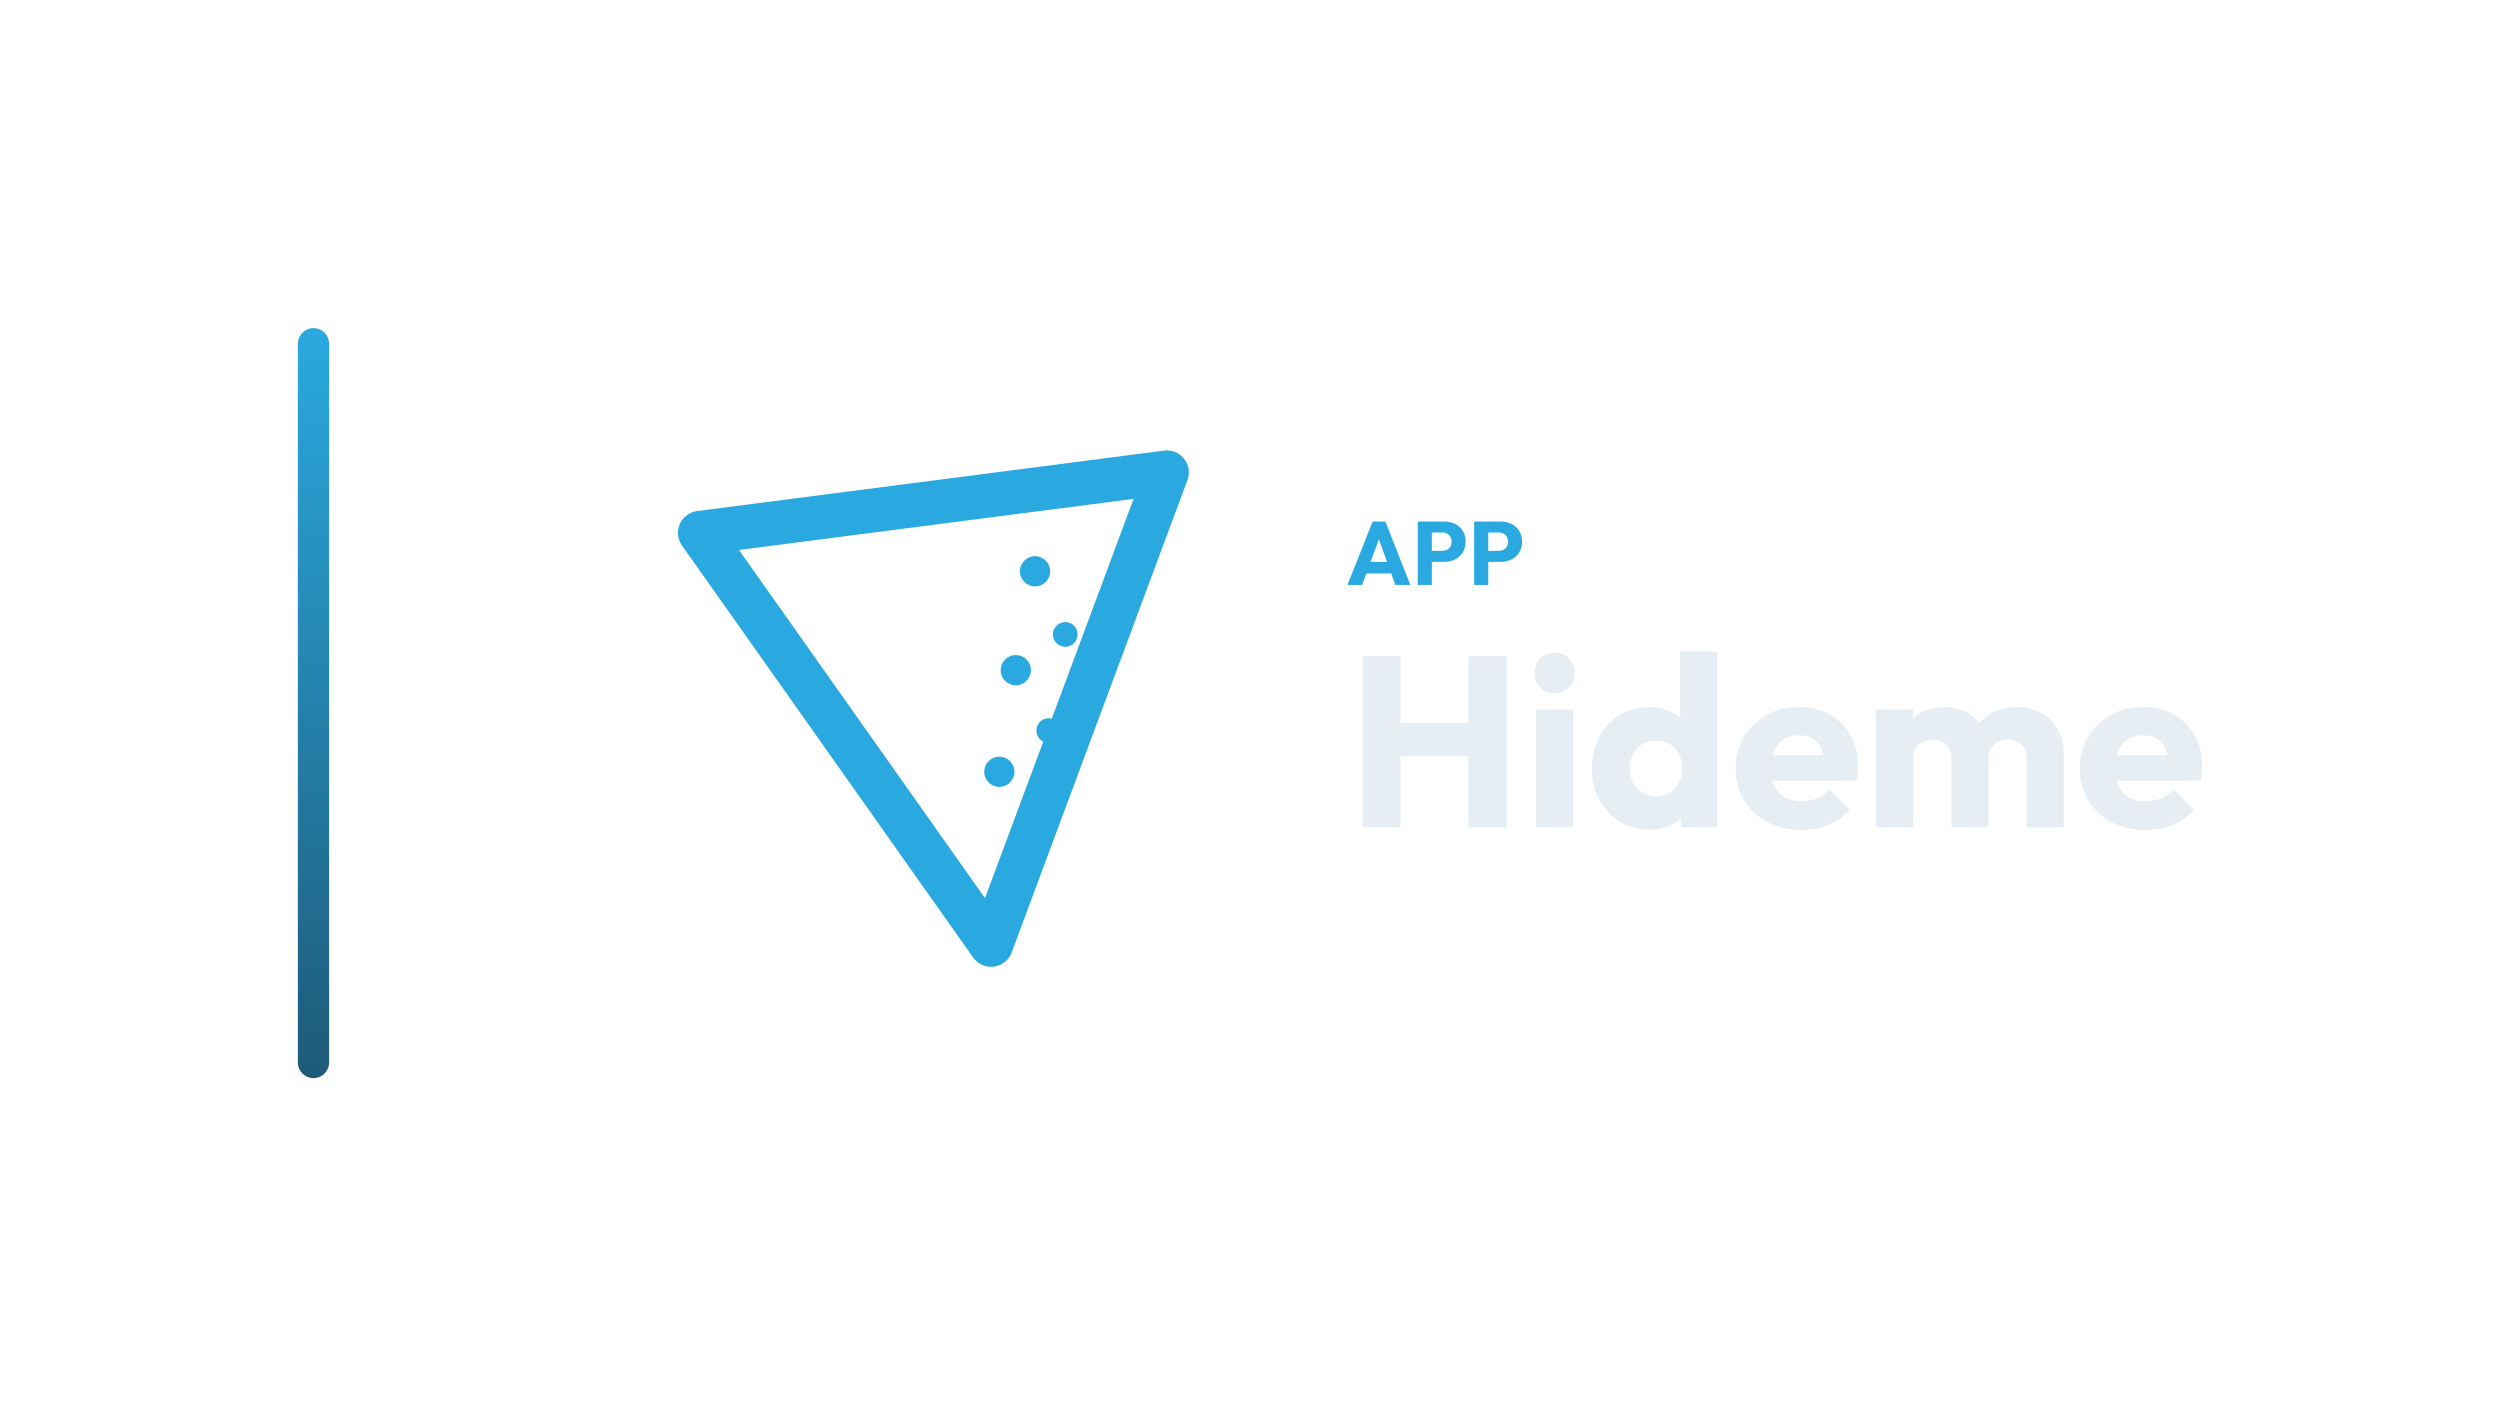
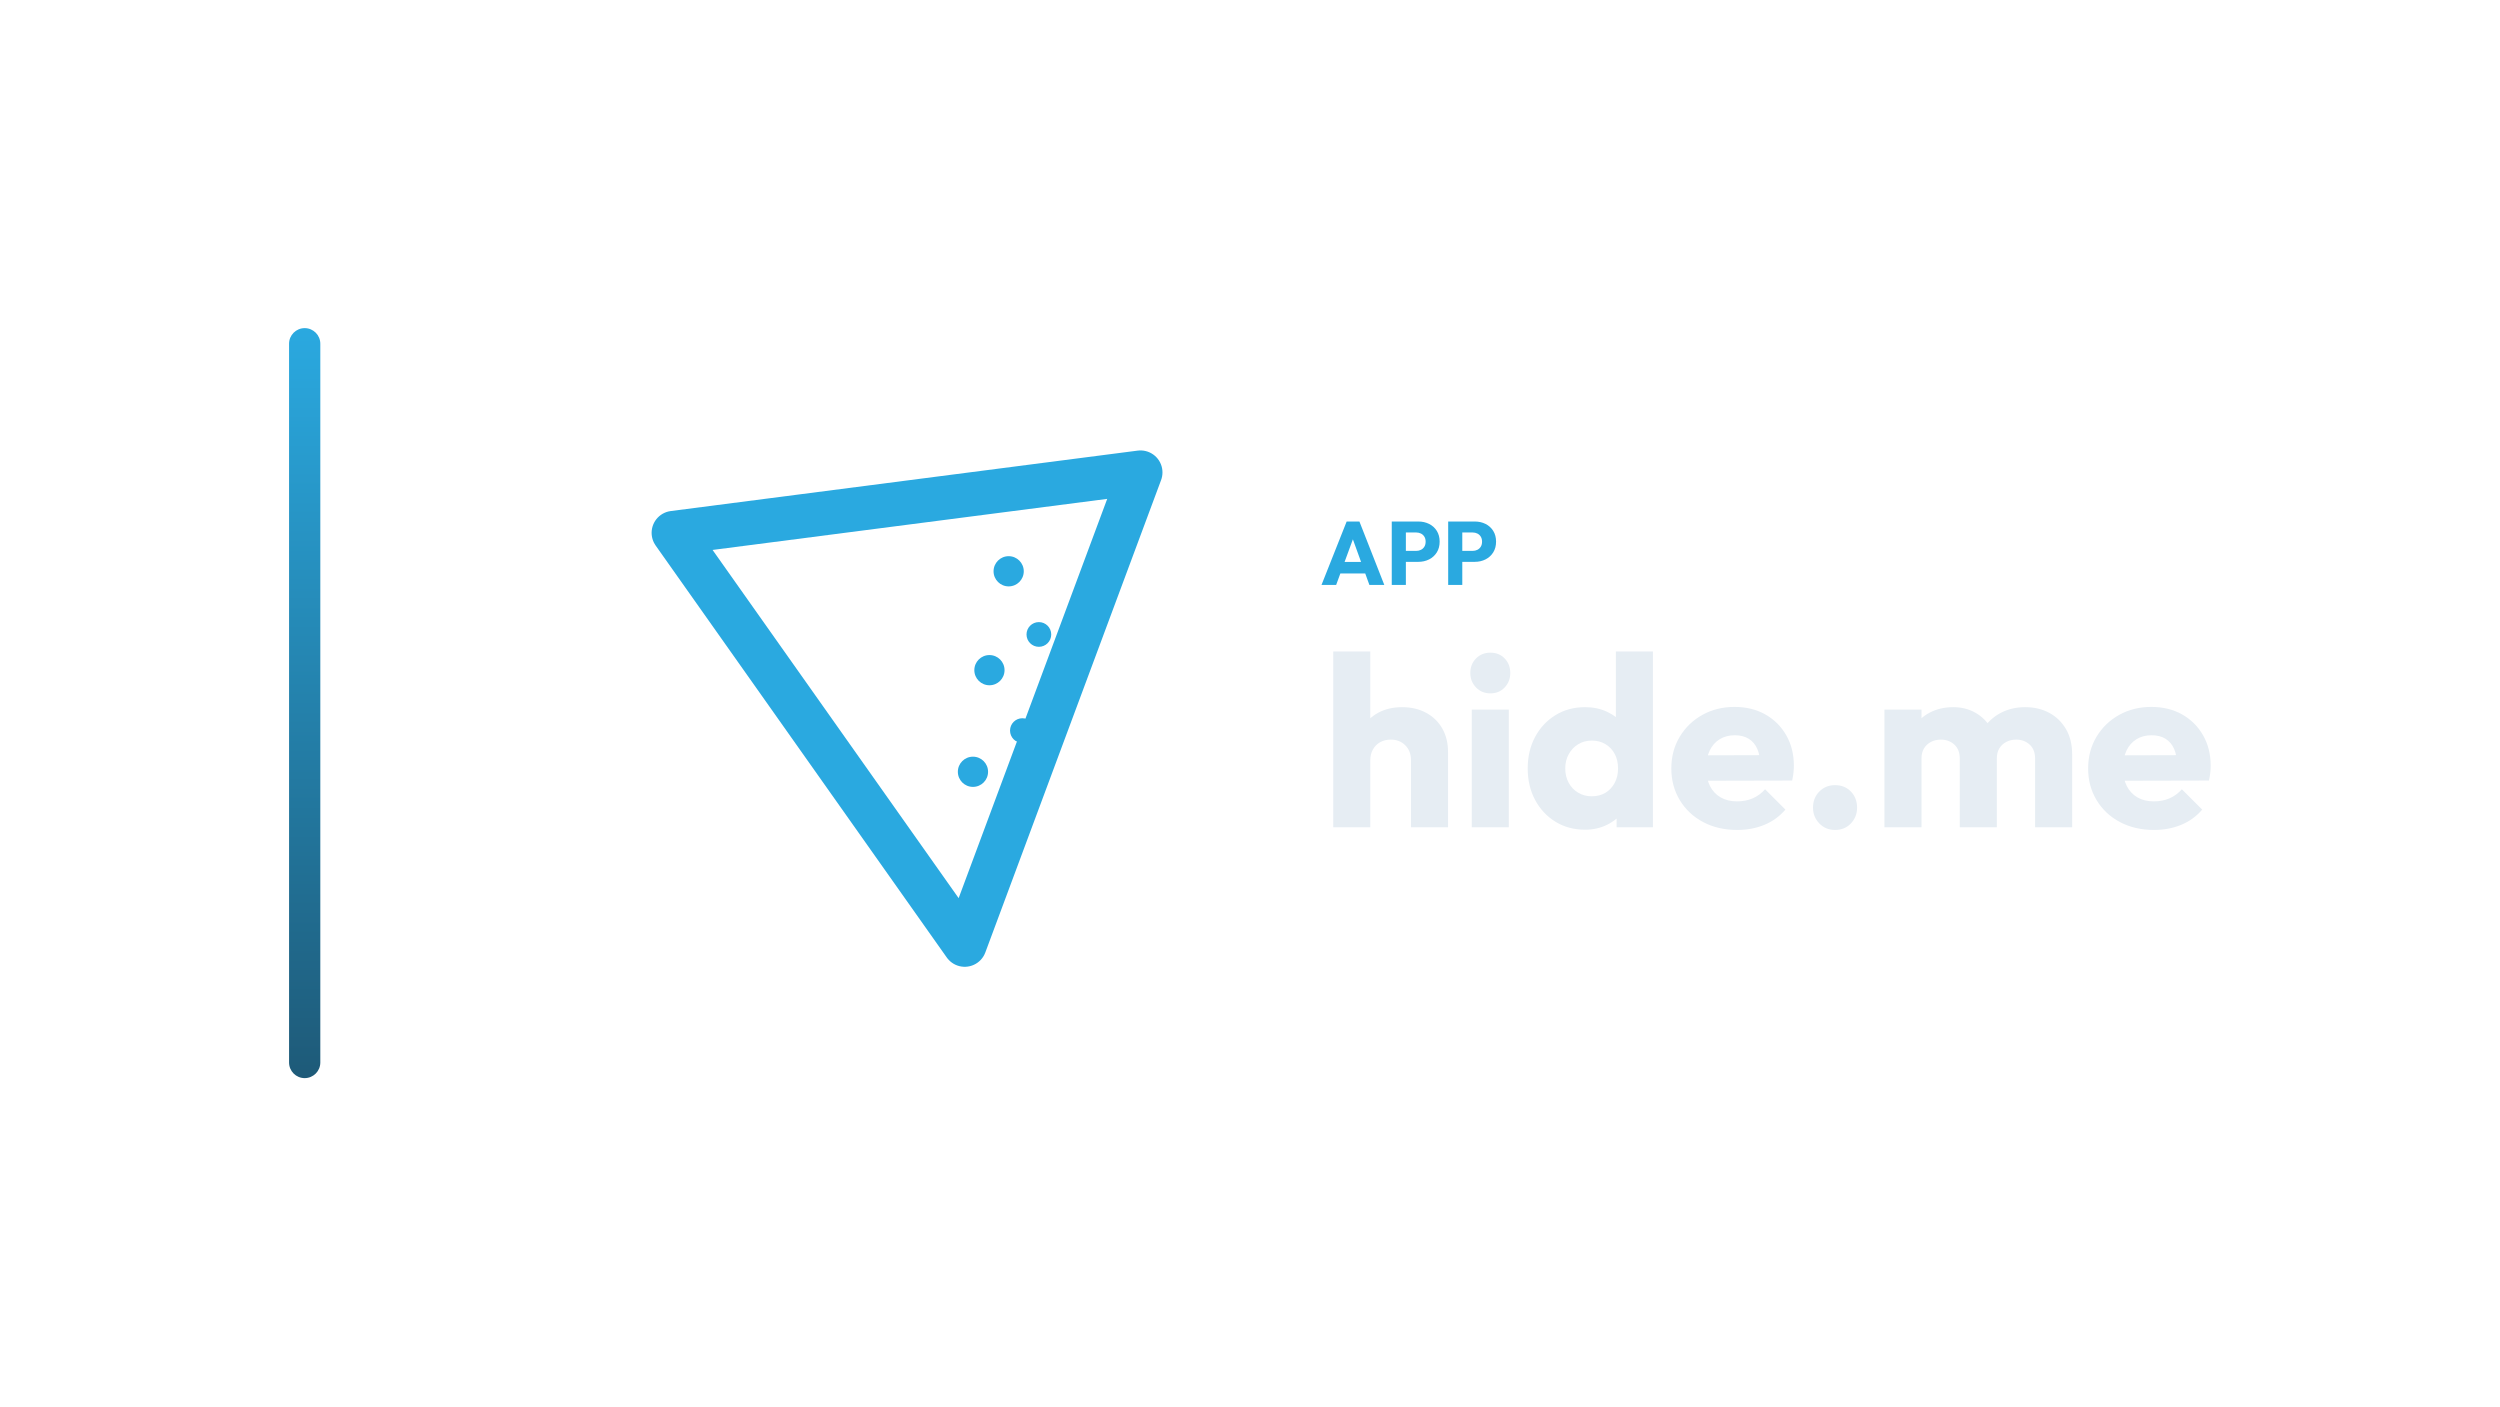
<svg xmlns="http://www.w3.org/2000/svg" width="1280" height="720" viewBox="0 0 1280 720">
-   <g transform="translate(82.5,0.0)">
+   <g transform="translate(78.0,0.0)">
    <defs>
      <linearGradient id="cbRail" x1="0" y1="0" x2="0" y2="1">
        <stop offset="0%" stop-color="#2AA9E0" />
        <stop offset="100%" stop-color="#1E5A78" />
      </linearGradient>
    </defs>
    <rect x="70" y="168" width="16" height="384" rx="8.0" fill="url(#cbRail)" />
-     <g transform="translate(214,180) scale(0.70312)">
+     <g transform="translate(205,180) scale(0.70312)">
      <path d="M 88 132 L 428 88 L 300 432 Z" fill="none" stroke="#2AA9E0" stroke-width="32.0" stroke-linecap="round" stroke-linejoin="round" />
      <circle cx="332" cy="160" r="11" fill="#2AA9E0" stroke="none" />
      <circle cx="354" cy="206" r="9" fill="#2AA9E0" stroke="none" />
      <circle cx="318" cy="232" r="11" fill="#2AA9E0" stroke="none" />
      <circle cx="342" cy="276" r="9" fill="#2AA9E0" stroke="none" />
      <circle cx="306" cy="306" r="11" fill="#2AA9E0" stroke="none" />
    </g>
-     <path d="M607.413 299.49 620.293 267.014H626.825L639.567 299.49H631.931L622.179 272.534H624.801L614.911 299.49ZM614.727 293.602V287.714H632.437V293.602Z" fill="#2AA9E0" stroke="none" />
-     <path d="M648.905 287.668V282.056H655.897Q657.231 282.056 658.335 281.504Q659.439 280.952 660.083 279.894Q660.727 278.836 660.727 277.318Q660.727 275.846 660.083 274.788Q659.439 273.73 658.335 273.178Q657.231 272.626 655.897 272.626H648.905V267.014H656.955Q660.037 267.014 662.521 268.256Q665.005 269.498 666.454 271.821Q667.903 274.144 667.903 277.318Q667.903 280.492 666.454 282.815Q665.005 285.138 662.521 286.403Q660.037 287.668 656.955 287.668ZM643.385 299.49V267.014H650.607V299.49Z" fill="#2AA9E0" stroke="none" />
-     <path d="M677.793 287.668V282.056H684.785Q686.119 282.056 687.223 281.504Q688.327 280.952 688.971 279.894Q689.615 278.836 689.615 277.318Q689.615 275.846 688.971 274.788Q688.327 273.73 687.223 273.178Q686.119 272.626 684.785 272.626H677.793V267.014H685.843Q688.925 267.014 691.409 268.256Q693.893 269.498 695.342 271.821Q696.791 274.144 696.791 277.318Q696.791 280.492 695.342 282.815Q693.893 285.138 691.409 286.403Q688.925 287.668 685.843 287.668ZM672.273 299.49V267.014H679.495V299.49Z" fill="#2AA9E0" stroke="none" />
-     <path d="M615.155 423.57V336.026H634.623V423.57ZM669.343 423.57V336.026H688.935V423.57ZM626.811 386.99V370.126H675.791V386.99Z" fill="#E6EDF3" stroke="none" />
-     <path d="M703.939 423.57V363.306H722.911V423.57ZM713.487 354.998Q709.023 354.998 706.109 351.96Q703.195 348.922 703.195 344.582Q703.195 340.118 706.109 337.142Q709.023 334.166 713.487 334.166Q717.951 334.166 720.803 337.142Q723.655 340.118 723.655 344.582Q723.655 348.922 720.803 351.96Q717.951 354.998 713.487 354.998Z" fill="#E6EDF3" stroke="none" />
-     <path d="M761.971 424.81Q753.415 424.81 746.781 420.718Q740.147 416.626 736.365 409.558Q732.583 402.49 732.583 393.438Q732.583 384.386 736.365 377.318Q740.147 370.25 746.781 366.158Q753.415 362.066 761.971 362.066Q768.171 362.066 773.193 364.422Q778.215 366.778 781.501 370.932Q784.787 375.086 785.159 380.418V405.838Q784.787 411.17 781.563 415.448Q778.339 419.726 773.255 422.268Q768.171 424.81 761.971 424.81ZM765.319 407.698Q769.411 407.698 772.387 405.9Q775.363 404.102 777.099 400.878Q778.835 397.654 778.835 393.438Q778.835 389.222 777.161 386.06Q775.487 382.898 772.449 381.038Q769.411 379.178 765.443 379.178Q761.475 379.178 758.437 381.038Q755.399 382.898 753.601 386.122Q751.803 389.346 751.803 393.438Q751.803 397.53 753.539 400.754Q755.275 403.978 758.375 405.838Q761.475 407.698 765.319 407.698ZM796.691 423.57H778.091V407.326L780.943 392.694L777.719 378.062V333.546H796.691Z" fill="#E6EDF3" stroke="none" />
-     <path d="M839.843 424.934Q830.047 424.934 822.421 420.904Q814.795 416.874 810.455 409.682Q806.115 402.49 806.115 393.438Q806.115 384.386 810.393 377.256Q814.671 370.126 821.987 366.034Q829.303 361.942 838.479 361.942Q847.407 361.942 854.227 365.786Q861.047 369.63 864.953 376.45Q868.859 383.27 868.859 392.074Q868.859 393.686 868.673 395.484Q868.487 397.282 867.991 399.638L816.035 399.762V386.742L859.931 386.618L851.747 392.074Q851.623 386.866 850.135 383.456Q848.647 380.046 845.733 378.248Q842.819 376.45 838.603 376.45Q834.139 376.45 830.853 378.496Q827.567 380.542 825.769 384.262Q823.971 387.982 823.971 393.314Q823.971 398.646 825.893 402.428Q827.815 406.21 831.349 408.256Q834.883 410.302 839.719 410.302Q844.183 410.302 847.779 408.752Q851.375 407.202 854.103 404.102L864.519 414.518Q860.055 419.726 853.731 422.33Q847.407 424.934 839.843 424.934Z" fill="#E6EDF3" stroke="none" />
-     <path d="M878.035 423.57V363.306H897.007V423.57ZM916.599 423.57V388.354Q916.599 383.766 913.809 381.224Q911.019 378.682 906.927 378.682Q904.075 378.682 901.843 379.86Q899.611 381.038 898.309 383.146Q897.007 385.254 897.007 388.354L889.691 385.13Q889.691 377.938 892.791 372.792Q895.891 367.646 901.223 364.856Q906.555 362.066 913.251 362.066Q919.575 362.066 924.597 364.918Q929.619 367.77 932.595 372.854Q935.571 377.938 935.571 385.006V423.57ZM955.163 423.57V388.354Q955.163 383.766 952.373 381.224Q949.583 378.682 945.491 378.682Q942.639 378.682 940.407 379.86Q938.175 381.038 936.873 383.146Q935.571 385.254 935.571 388.354L924.659 386.866Q924.907 379.178 928.317 373.66Q931.727 368.142 937.369 365.104Q943.011 362.066 950.079 362.066Q957.023 362.066 962.417 364.98Q967.811 367.894 970.973 373.288Q974.135 378.682 974.135 386.246V423.57Z" fill="#E6EDF3" stroke="none" />
-     <path d="M1016.047 424.934Q1006.251 424.934 998.625 420.904Q990.999 416.874 986.659 409.682Q982.319 402.49 982.319 393.438Q982.319 384.386 986.597 377.256Q990.875 370.126 998.191 366.034Q1005.507 361.942 1014.683 361.942Q1023.611 361.942 1030.431 365.786Q1037.251 369.63 1041.157 376.45Q1045.063 383.27 1045.063 392.074Q1045.063 393.686 1044.877 395.484Q1044.691 397.282 1044.195 399.638L992.239 399.762V386.742L1036.135 386.618L1027.951 392.074Q1027.827 386.866 1026.339 383.456Q1024.851 380.046 1021.937 378.248Q1019.023 376.45 1014.807 376.45Q1010.343 376.45 1007.057 378.496Q1003.771 380.542 1001.973 384.262Q1000.175 387.982 1000.175 393.314Q1000.175 398.646 1002.097 402.428Q1004.019 406.21 1007.553 408.256Q1011.087 410.302 1015.923 410.302Q1020.387 410.302 1023.983 408.752Q1027.579 407.202 1030.307 404.102L1040.723 414.518Q1036.259 419.726 1029.935 422.33Q1023.611 424.934 1016.047 424.934Z" fill="#E6EDF3" stroke="none" />
+     <path d="M598.609 299.49 611.489 267.014H618.021L630.763 299.49H623.127L613.375 272.534H615.997L606.107 299.49ZM605.923 293.602V287.714H623.633V293.602Z" fill="#2AA9E0" stroke="none" />
+     <path d="M640.101 287.668V282.056H647.093Q648.427 282.056 649.531 281.504Q650.635 280.952 651.279 279.894Q651.923 278.836 651.923 277.318Q651.923 275.846 651.279 274.788Q650.635 273.73 649.531 273.178Q648.427 272.626 647.093 272.626H640.101V267.014H648.151Q651.233 267.014 653.717 268.256Q656.201 269.498 657.65 271.821Q659.099 274.144 659.099 277.318Q659.099 280.492 657.65 282.815Q656.201 285.138 653.717 286.403Q651.233 287.668 648.151 287.668ZM634.581 299.49V267.014H641.803V299.49Z" fill="#2AA9E0" stroke="none" />
+     <path d="M668.989 287.668V282.056H675.981Q677.315 282.056 678.419 281.504Q679.523 280.952 680.167 279.894Q680.811 278.836 680.811 277.318Q680.811 275.846 680.167 274.788Q679.523 273.73 678.419 273.178Q677.315 272.626 675.981 272.626H668.989V267.014H677.039Q680.121 267.014 682.605 268.256Q685.089 269.498 686.538 271.821Q687.987 274.144 687.987 277.318Q687.987 280.492 686.538 282.815Q685.089 285.138 682.605 286.403Q680.121 287.668 677.039 287.668ZM663.469 299.49V267.014H670.691V299.49Z" fill="#2AA9E0" stroke="none" />
+     <path d="M644.419 423.57V389.222Q644.419 384.51 641.505 381.596Q638.591 378.682 634.127 378.682Q631.027 378.682 628.671 379.984Q626.315 381.286 624.951 383.704Q623.587 386.122 623.587 389.222L616.271 385.626Q616.271 378.558 619.247 373.226Q622.223 367.894 627.555 364.98Q632.887 362.066 639.831 362.066Q646.899 362.066 652.231 364.98Q657.563 367.894 660.477 373.04Q663.391 378.186 663.391 385.006V423.57ZM604.615 423.57V333.546H623.587V423.57Z" fill="#E6EDF3" stroke="none" />
+     <path d="M675.543 423.57V363.306H694.515V423.57ZM685.091 354.998Q680.627 354.998 677.713 351.96Q674.799 348.922 674.799 344.582Q674.799 340.118 677.713 337.142Q680.627 334.166 685.091 334.166Q689.555 334.166 692.407 337.142Q695.259 340.118 695.259 344.582Q695.259 348.922 692.407 351.96Q689.555 354.998 685.091 354.998Z" fill="#E6EDF3" stroke="none" />
+     <path d="M733.575 424.81Q725.019 424.81 718.385 420.718Q711.751 416.626 707.969 409.558Q704.187 402.49 704.187 393.438Q704.187 384.386 707.969 377.318Q711.751 370.25 718.385 366.158Q725.019 362.066 733.575 362.066Q739.775 362.066 744.797 364.422Q749.819 366.778 753.105 370.932Q756.391 375.086 756.763 380.418V405.838Q756.391 411.17 753.167 415.448Q749.943 419.726 744.859 422.268Q739.775 424.81 733.575 424.81ZM736.923 407.698Q741.015 407.698 743.991 405.9Q746.967 404.102 748.703 400.878Q750.439 397.654 750.439 393.438Q750.439 389.222 748.765 386.06Q747.091 382.898 744.053 381.038Q741.015 379.178 737.047 379.178Q733.079 379.178 730.041 381.038Q727.003 382.898 725.205 386.122Q723.407 389.346 723.407 393.438Q723.407 397.53 725.143 400.754Q726.879 403.978 729.979 405.838Q733.079 407.698 736.923 407.698ZM768.295 423.57H749.695V407.326L752.547 392.694L749.323 378.062V333.546H768.295Z" fill="#E6EDF3" stroke="none" />
+     <path d="M811.447 424.934Q801.651 424.934 794.025 420.904Q786.399 416.874 782.059 409.682Q777.719 402.49 777.719 393.438Q777.719 384.386 781.997 377.256Q786.275 370.126 793.591 366.034Q800.907 361.942 810.083 361.942Q819.011 361.942 825.831 365.786Q832.651 369.63 836.557 376.45Q840.463 383.27 840.463 392.074Q840.463 393.686 840.277 395.484Q840.091 397.282 839.595 399.638L787.639 399.762V386.742L831.535 386.618L823.351 392.074Q823.227 386.866 821.739 383.456Q820.251 380.046 817.337 378.248Q814.423 376.45 810.207 376.45Q805.743 376.45 802.457 378.496Q799.171 380.542 797.373 384.262Q795.575 387.982 795.575 393.314Q795.575 398.646 797.497 402.428Q799.419 406.21 802.953 408.256Q806.487 410.302 811.323 410.302Q815.787 410.302 819.383 408.752Q822.979 407.202 825.707 404.102L836.123 414.518Q831.659 419.726 825.335 422.33Q819.011 424.934 811.447 424.934Z" fill="#E6EDF3" stroke="none" />
+     <path d="M861.543 424.934Q856.707 424.934 853.483 421.586Q850.259 418.238 850.259 413.526Q850.259 408.566 853.483 405.28Q856.707 401.994 861.543 401.994Q866.503 401.994 869.665 405.28Q872.827 408.566 872.827 413.526Q872.827 418.238 869.665 421.586Q866.503 424.934 861.543 424.934Z" fill="#E6EDF3" stroke="none" />
+     <path d="M886.839 423.57V363.306H905.811V423.57ZM925.403 423.57V388.354Q925.403 383.766 922.613 381.224Q919.823 378.682 915.731 378.682Q912.879 378.682 910.647 379.86Q908.415 381.038 907.113 383.146Q905.811 385.254 905.811 388.354L898.495 385.13Q898.495 377.938 901.595 372.792Q904.695 367.646 910.027 364.856Q915.359 362.066 922.055 362.066Q928.379 362.066 933.401 364.918Q938.423 367.77 941.399 372.854Q944.375 377.938 944.375 385.006V423.57ZM963.967 423.57V388.354Q963.967 383.766 961.177 381.224Q958.387 378.682 954.295 378.682Q951.443 378.682 949.211 379.86Q946.979 381.038 945.677 383.146Q944.375 385.254 944.375 388.354L933.463 386.866Q933.711 379.178 937.121 373.66Q940.531 368.142 946.173 365.104Q951.815 362.066 958.883 362.066Q965.827 362.066 971.221 364.98Q976.615 367.894 979.777 373.288Q982.939 378.682 982.939 386.246V423.57Z" fill="#E6EDF3" stroke="none" />
+     <path d="M1024.851 424.934Q1015.055 424.934 1007.429 420.904Q999.803 416.874 995.463 409.682Q991.123 402.49 991.123 393.438Q991.123 384.386 995.401 377.256Q999.679 370.126 1006.995 366.034Q1014.311 361.942 1023.487 361.942Q1032.415 361.942 1039.235 365.786Q1046.055 369.63 1049.961 376.45Q1053.867 383.27 1053.867 392.074Q1053.867 393.686 1053.681 395.484Q1053.495 397.282 1052.999 399.638L1001.043 399.762V386.742L1044.939 386.618L1036.755 392.074Q1036.631 386.866 1035.143 383.456Q1033.655 380.046 1030.741 378.248Q1027.827 376.45 1023.611 376.45Q1019.147 376.45 1015.861 378.496Q1012.575 380.542 1010.777 384.262Q1008.979 387.982 1008.979 393.314Q1008.979 398.646 1010.901 402.428Q1012.823 406.21 1016.357 408.256Q1019.891 410.302 1024.727 410.302Q1029.191 410.302 1032.787 408.752Q1036.383 407.202 1039.111 404.102L1049.527 414.518Q1045.063 419.726 1038.739 422.33Q1032.415 424.934 1024.851 424.934Z" fill="#E6EDF3" stroke="none" />
  </g>
</svg>
